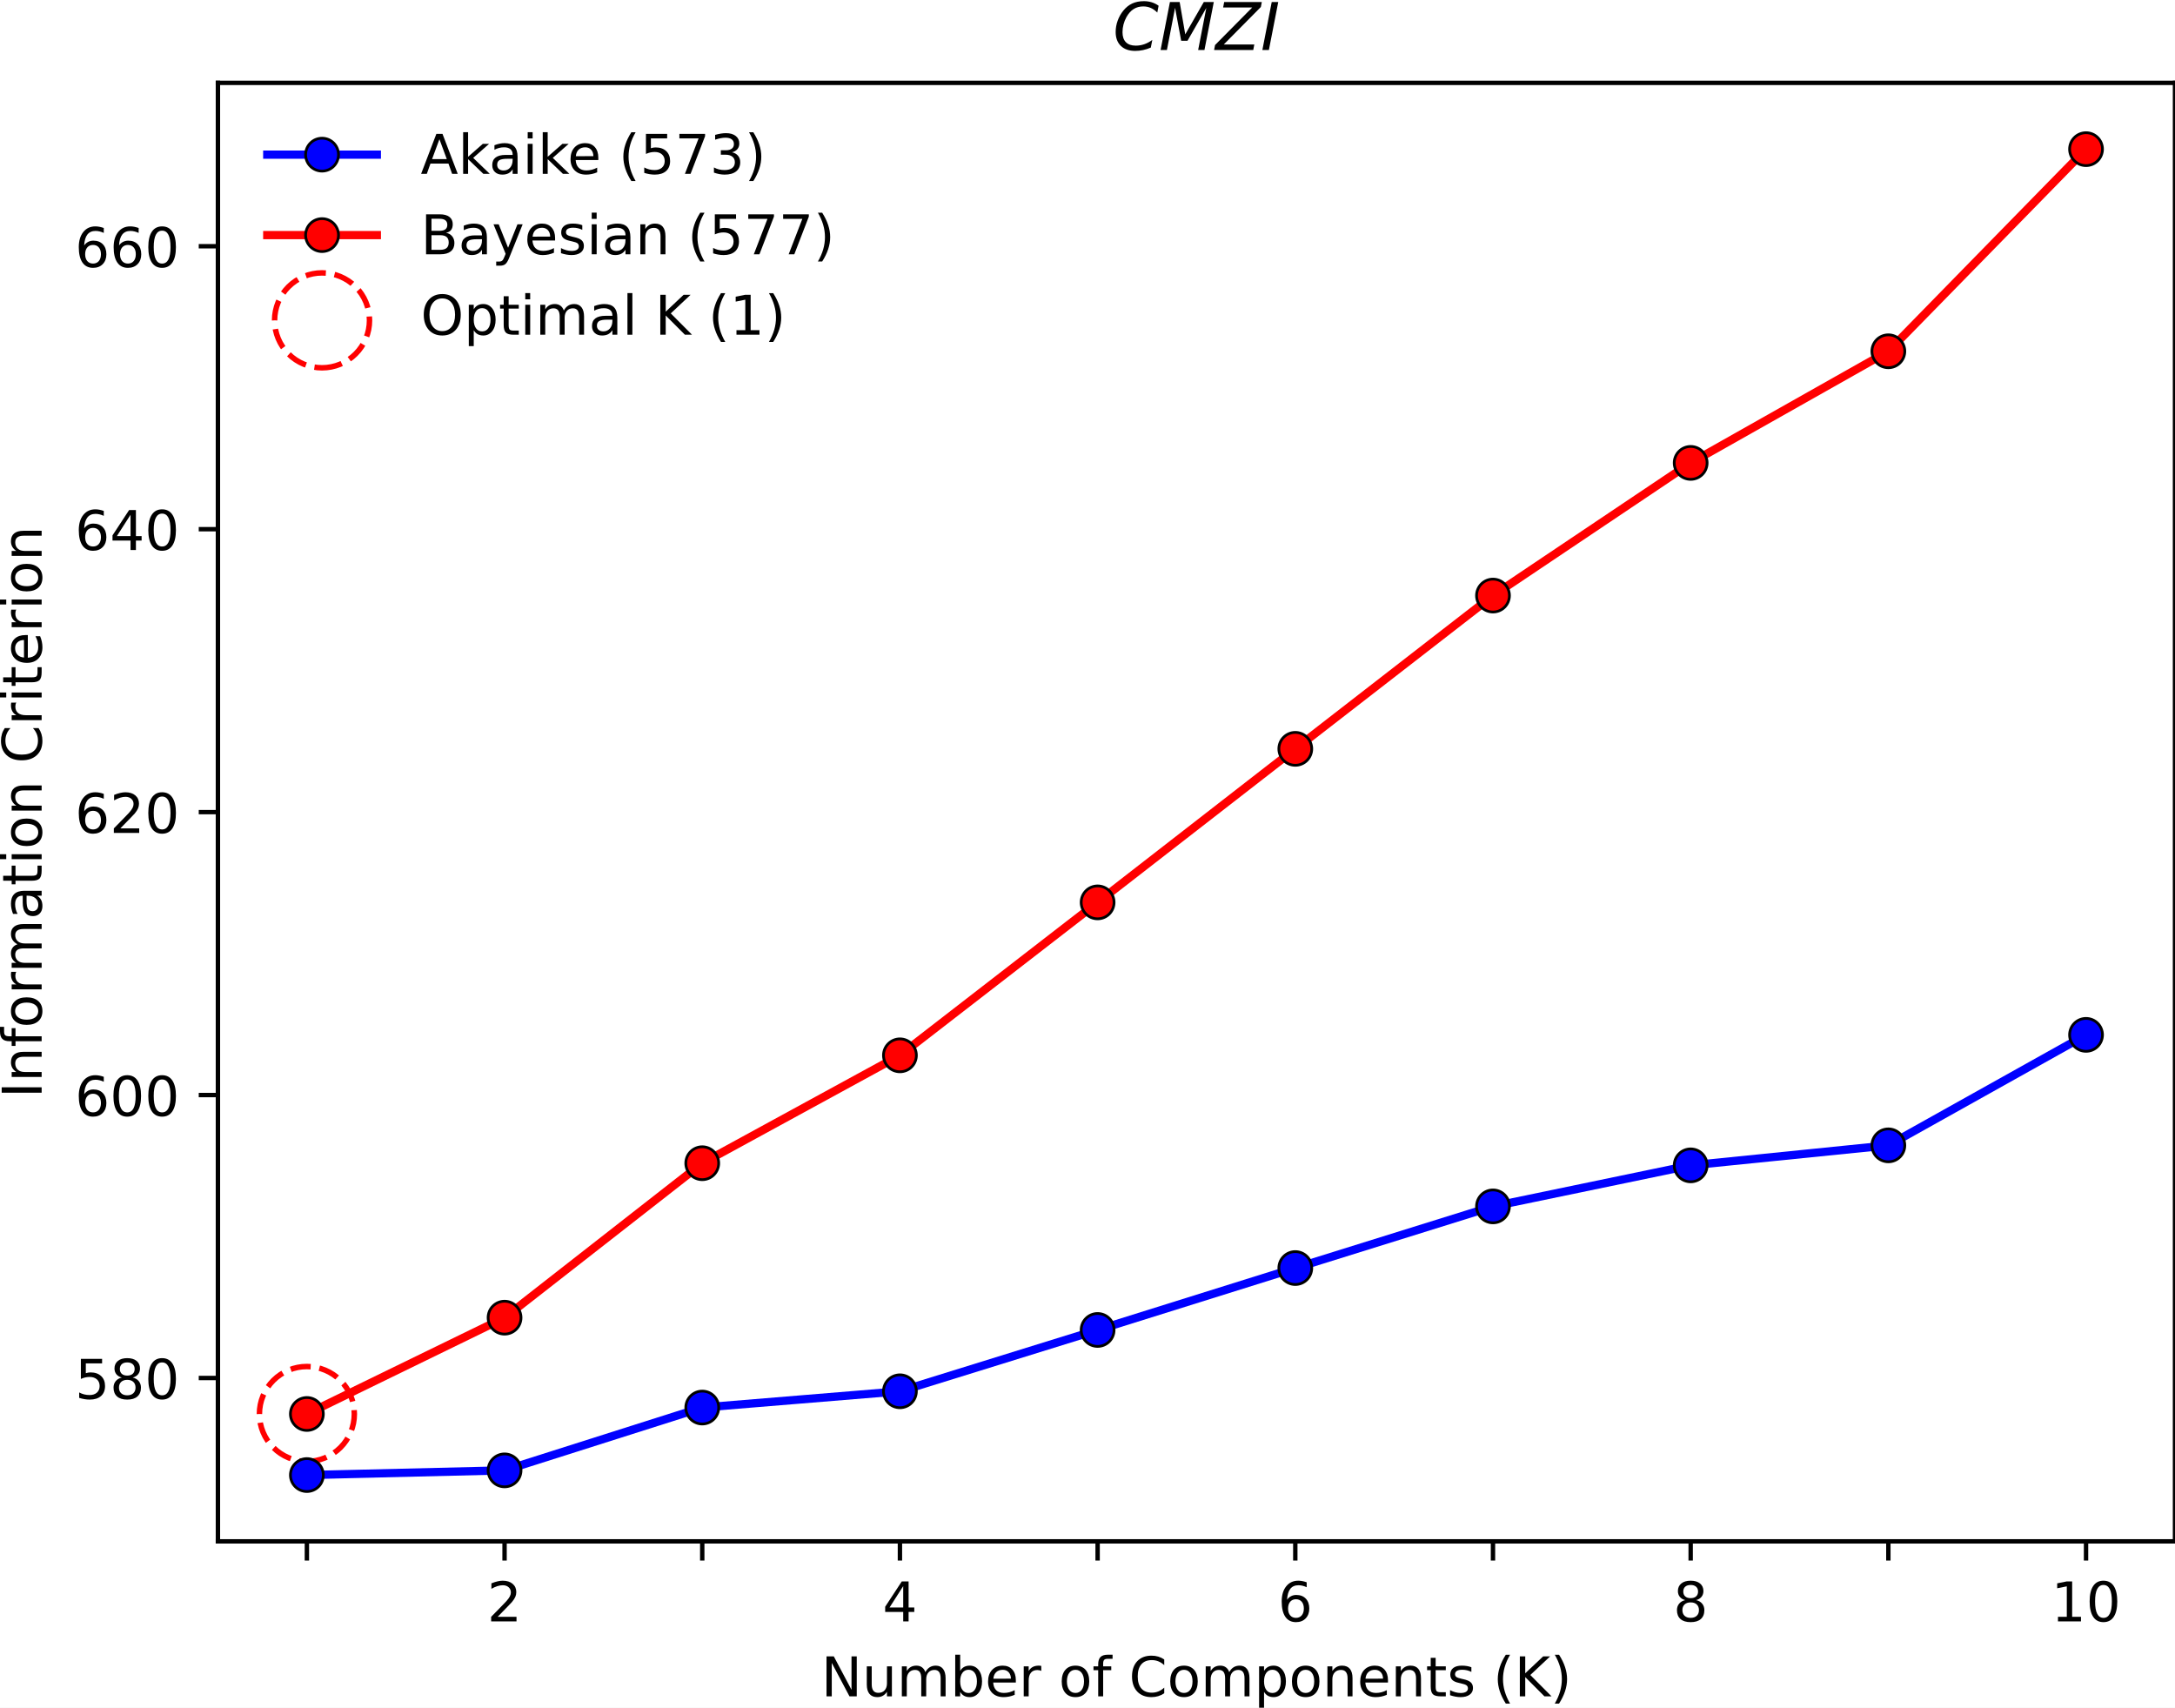
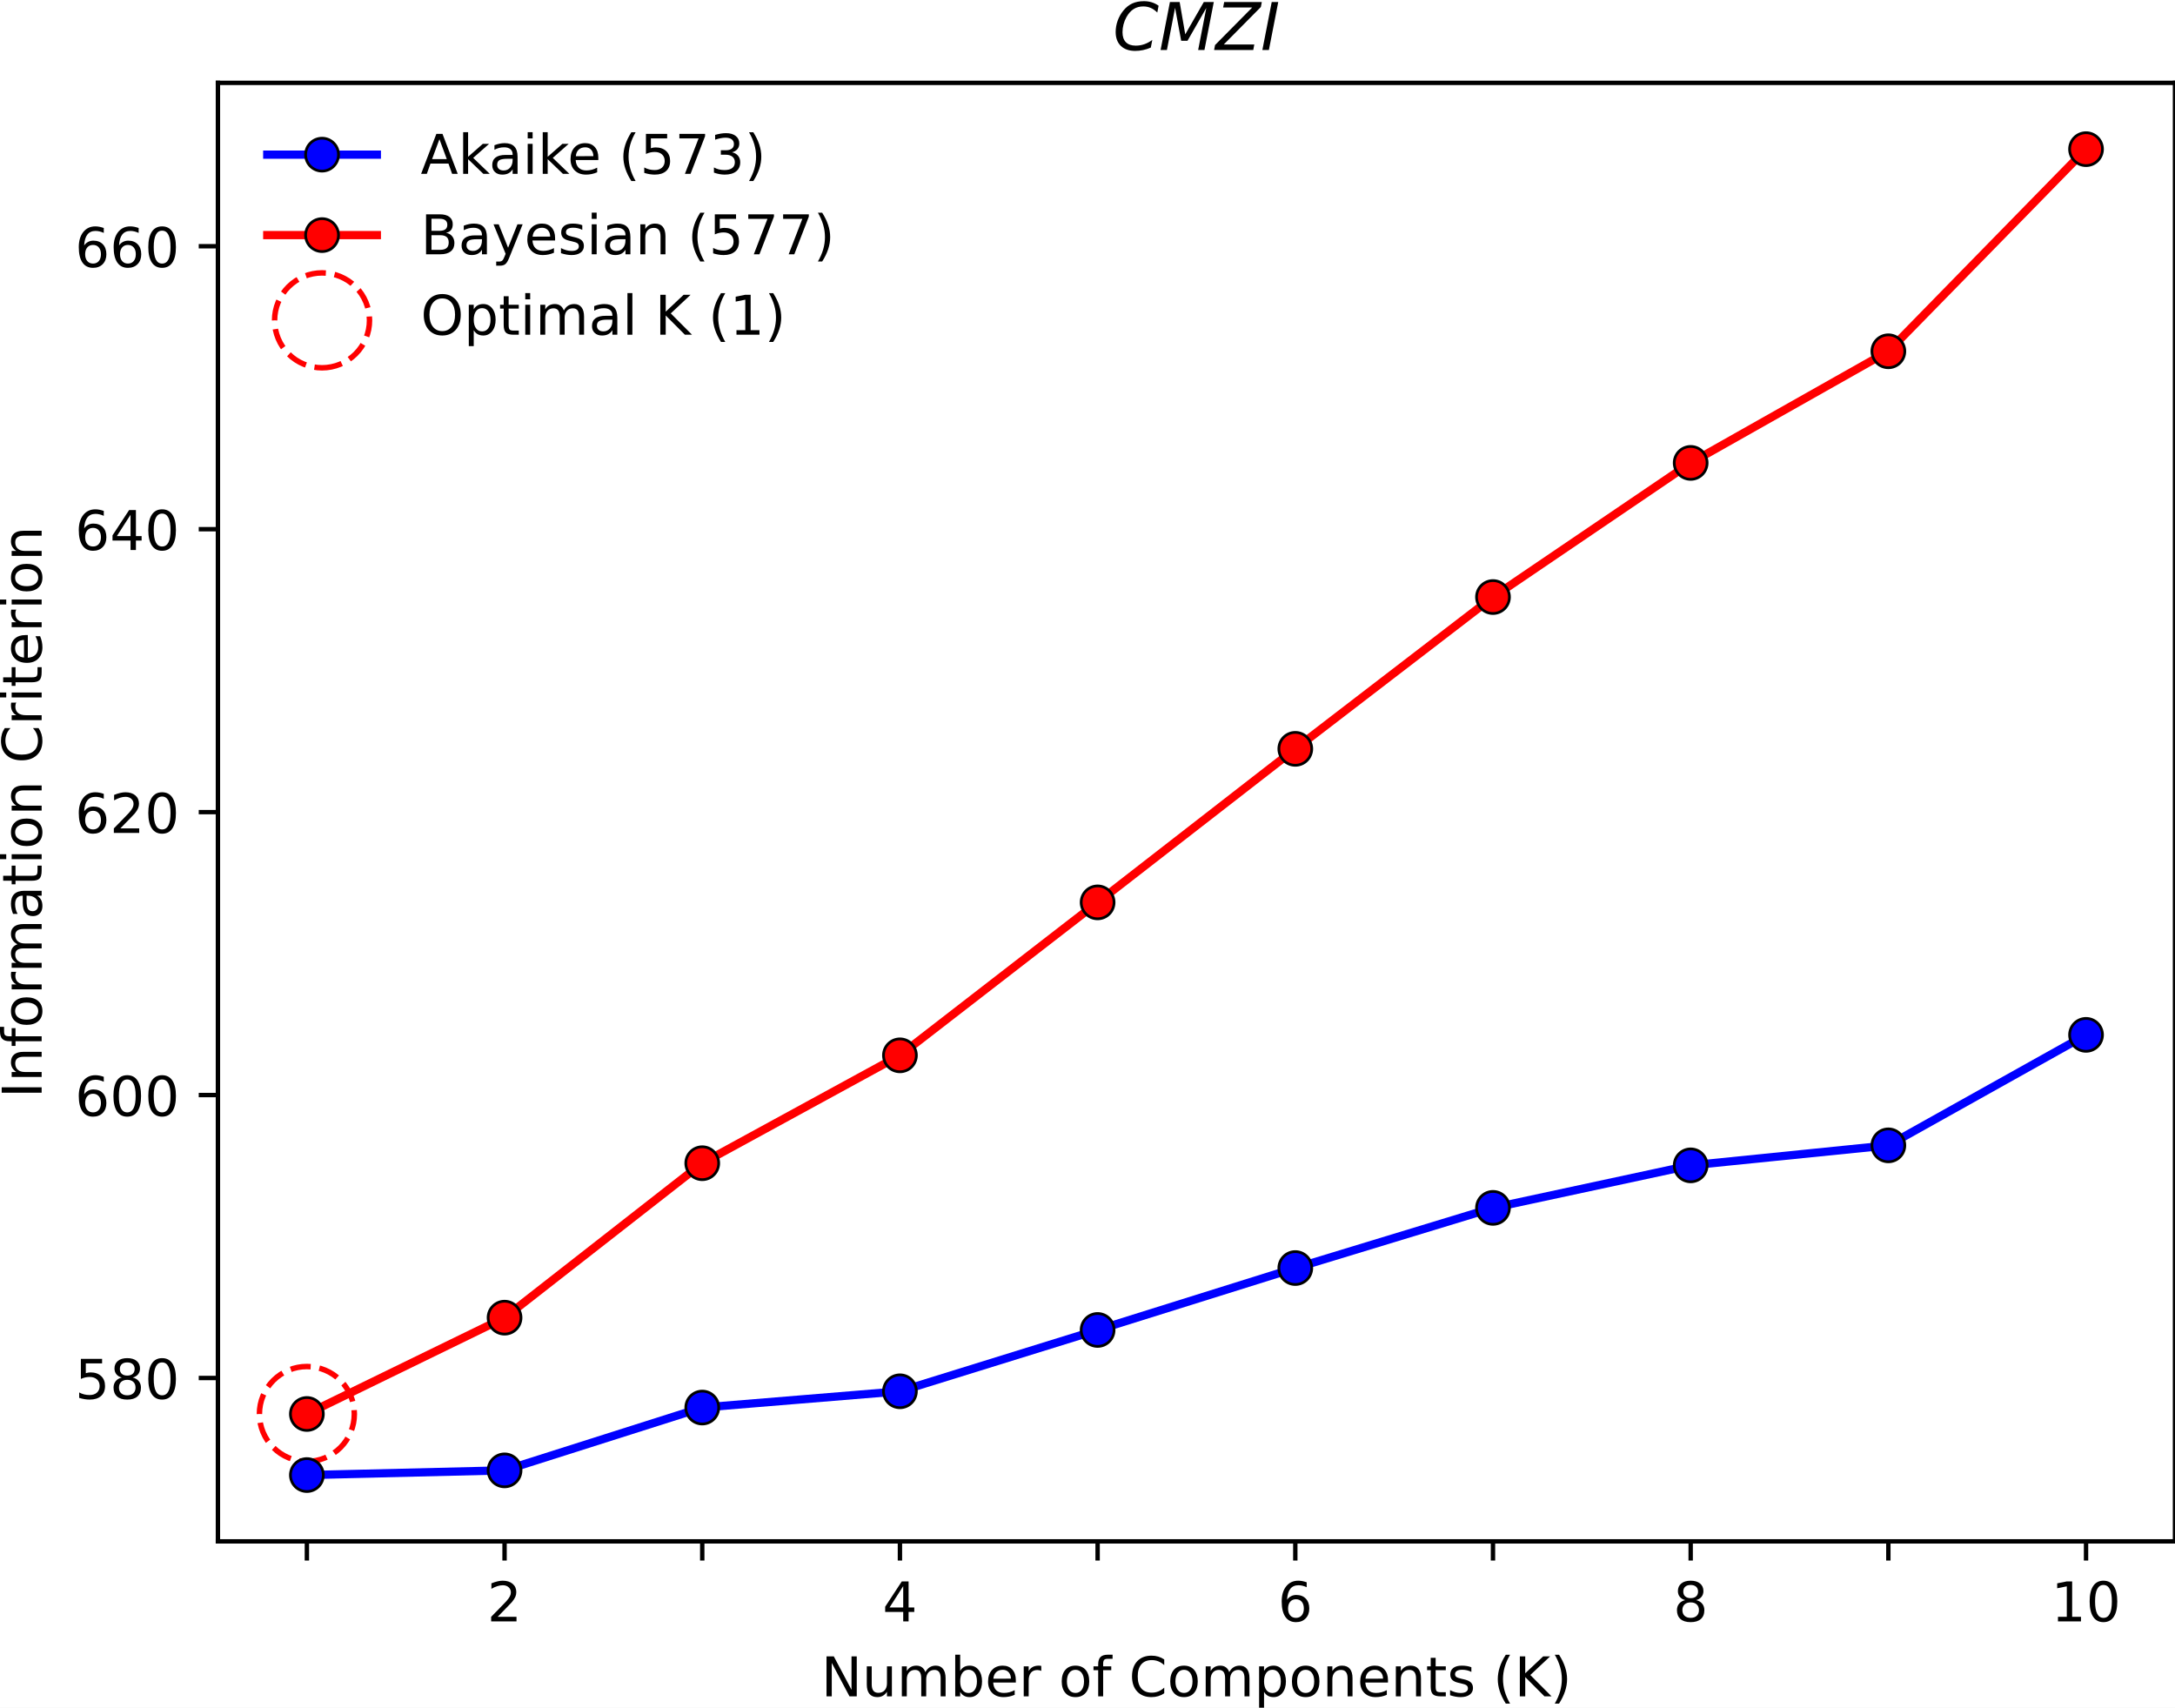
<svg xmlns="http://www.w3.org/2000/svg" xmlns:xlink="http://www.w3.org/1999/xlink" width="396.886pt" height="311.586pt" viewBox="0 0 396.886 311.586" version="1.1">
  <defs>
    <style type="text/css">*{stroke-linejoin: round; stroke-linecap: butt}</style>
  </defs>
  <g id="figure_1">
    <g id="patch_1">
      <path d="M 0 311.586  L 396.886 311.586  L 396.886 0  L 0 0  z " style="fill: #ffffff" />
    </g>
    <g id="axes_1">
      <g id="patch_2">
        <path d="M 39.766 281.23  L 396.886 281.23  L 396.886 15.118  L 39.766 15.118  z " style="fill: #ffffff" />
      </g>
      <g id="PathCollection_1">
-         <path d="M 55.998 266.649  C 58.295 266.649 60.498 265.737 62.122 264.113  C 63.746 262.489 64.659 260.286 64.659 257.989  C 64.659 255.692 63.746 253.49 62.122 251.865  C 60.498 250.241 58.295 249.329 55.998 249.329  C 53.702 249.329 51.499 250.241 49.875 251.865  C 48.251 253.49 47.338 255.692 47.338 257.989  C 47.338 260.286 48.251 262.489 49.875 264.113  C 51.499 265.737 53.702 266.649 55.998 266.649  L 55.998 266.649  z " clip-path="url(#p8e11faa641)" style="fill: none; stroke-dasharray: 3.7,1.6; stroke-dashoffset: 0; stroke: #ff0000" />
+         <path d="M 55.998 266.649  C 58.295 266.649 60.498 265.737 62.122 264.113  C 63.746 262.489 64.659 260.286 64.659 257.989  C 64.659 255.692 63.746 253.49 62.122 251.865  C 60.498 250.241 58.295 249.329 55.998 249.329  C 53.702 249.329 51.499 250.241 49.875 251.865  C 48.251 253.49 47.338 255.692 47.338 257.989  C 47.338 260.286 48.251 262.489 49.875 264.113  C 51.499 265.737 53.702 266.649 55.998 266.649  L 55.998 266.649  z " clip-path="url(#p2e101383c1)" style="fill: none; stroke-dasharray: 3.7,1.6; stroke-dashoffset: 0; stroke: #ff0000" />
      </g>
      <g id="matplotlib.axis_1">
        <g id="xtick_1">
          <g id="line2d_1">
            <defs>
-               <path id="m23e4f32d1d" d="M 0 0  L 0 3.5  " style="stroke: #000000; stroke-width: 0.8" />
-             </defs>
-             <g>
-               <use xlink:href="#m23e4f32d1d" x="55.998" y="281.23" style="stroke: #000000; stroke-width: 0.8" />
+               <path id="m382f37002c" d="M 0 0  L 0 3.5  " style="stroke: #000000; stroke-width: 0.8" />
+             </defs>
+             <g>
+               <use xlink:href="#m382f37002c" x="55.998" y="281.23" style="stroke: #000000; stroke-width: 0.8" />
            </g>
          </g>
        </g>
        <g id="xtick_2">
          <g id="line2d_2">
            <g>
-               <use xlink:href="#m23e4f32d1d" x="92.071" y="281.23" style="stroke: #000000; stroke-width: 0.8" />
+               <use xlink:href="#m382f37002c" x="92.071" y="281.23" style="stroke: #000000; stroke-width: 0.8" />
            </g>
          </g>
          <g id="text_1">
            <g transform="translate(88.88983 295.8286) scale(0.1 -0.1)">
              <defs>
                <path id="DejaVuSans-32" d="M 1228 531  L 3431 531  L 3431 0  L 469 0  L 469 531  Q 828 903 1448 1529  Q 2069 2156 2228 2338  Q 2531 2678 2651 2914  Q 2772 3150 2772 3378  Q 2772 3750 2511 3984  Q 2250 4219 1831 4219  Q 1534 4219 1204 4116  Q 875 4013 500 3803  L 500 4441  Q 881 4594 1212 4672  Q 1544 4750 1819 4750  Q 2544 4750 2975 4387  Q 3406 4025 3406 3419  Q 3406 3131 3298 2873  Q 3191 2616 2906 2266  Q 2828 2175 2409 1742  Q 1991 1309 1228 531  z " transform="scale(0.015625)" />
              </defs>
              <use xlink:href="#DejaVuSans-32" />
            </g>
          </g>
        </g>
        <g id="xtick_3">
          <g id="line2d_3">
            <g>
-               <use xlink:href="#m23e4f32d1d" x="128.144" y="281.23" style="stroke: #000000; stroke-width: 0.8" />
+               <use xlink:href="#m382f37002c" x="128.144" y="281.23" style="stroke: #000000; stroke-width: 0.8" />
            </g>
          </g>
        </g>
        <g id="xtick_4">
          <g id="line2d_4">
            <g>
-               <use xlink:href="#m23e4f32d1d" x="164.217" y="281.23" style="stroke: #000000; stroke-width: 0.8" />
+               <use xlink:href="#m382f37002c" x="164.217" y="281.23" style="stroke: #000000; stroke-width: 0.8" />
            </g>
          </g>
          <g id="text_2">
            <g transform="translate(161.0353 295.8286) scale(0.1 -0.1)">
              <defs>
                <path id="DejaVuSans-34" d="M 2419 4116  L 825 1625  L 2419 1625  L 2419 4116  z M 2253 4666  L 3047 4666  L 3047 1625  L 3713 1625  L 3713 1100  L 3047 1100  L 3047 0  L 2419 0  L 2419 1100  L 313 1100  L 313 1709  L 2253 4666  z " transform="scale(0.015625)" />
              </defs>
              <use xlink:href="#DejaVuSans-34" />
            </g>
          </g>
        </g>
        <g id="xtick_5">
          <g id="line2d_5">
            <g>
-               <use xlink:href="#m23e4f32d1d" x="200.289" y="281.23" style="stroke: #000000; stroke-width: 0.8" />
+               <use xlink:href="#m382f37002c" x="200.289" y="281.23" style="stroke: #000000; stroke-width: 0.8" />
            </g>
          </g>
        </g>
        <g id="xtick_6">
          <g id="line2d_6">
            <g>
-               <use xlink:href="#m23e4f32d1d" x="236.362" y="281.23" style="stroke: #000000; stroke-width: 0.8" />
+               <use xlink:href="#m382f37002c" x="236.362" y="281.23" style="stroke: #000000; stroke-width: 0.8" />
            </g>
          </g>
          <g id="text_3">
            <g transform="translate(233.1807 295.8286) scale(0.1 -0.1)">
              <defs>
                <path id="DejaVuSans-36" d="M 2113 2584  Q 1688 2584 1439 2293  Q 1191 2003 1191 1497  Q 1191 994 1439 701  Q 1688 409 2113 409  Q 2538 409 2786 701  Q 3034 994 3034 1497  Q 3034 2003 2786 2293  Q 2538 2584 2113 2584  z M 3366 4563  L 3366 3988  Q 3128 4100 2886 4159  Q 2644 4219 2406 4219  Q 1781 4219 1451 3797  Q 1122 3375 1075 2522  Q 1259 2794 1537 2939  Q 1816 3084 2150 3084  Q 2853 3084 3261 2657  Q 3669 2231 3669 1497  Q 3669 778 3244 343  Q 2819 -91 2113 -91  Q 1303 -91 875 529  Q 447 1150 447 2328  Q 447 3434 972 4092  Q 1497 4750 2381 4750  Q 2619 4750 2861 4703  Q 3103 4656 3366 4563  z " transform="scale(0.015625)" />
              </defs>
              <use xlink:href="#DejaVuSans-36" />
            </g>
          </g>
        </g>
        <g id="xtick_7">
          <g id="line2d_7">
            <g>
-               <use xlink:href="#m23e4f32d1d" x="272.435" y="281.23" style="stroke: #000000; stroke-width: 0.8" />
+               <use xlink:href="#m382f37002c" x="272.435" y="281.23" style="stroke: #000000; stroke-width: 0.8" />
            </g>
          </g>
        </g>
        <g id="xtick_8">
          <g id="line2d_8">
            <g>
-               <use xlink:href="#m23e4f32d1d" x="308.507" y="281.23" style="stroke: #000000; stroke-width: 0.8" />
+               <use xlink:href="#m382f37002c" x="308.507" y="281.23" style="stroke: #000000; stroke-width: 0.8" />
            </g>
          </g>
          <g id="text_4">
            <g transform="translate(305.3262 295.8286) scale(0.1 -0.1)">
              <defs>
                <path id="DejaVuSans-38" d="M 2034 2216  Q 1584 2216 1326 1975  Q 1069 1734 1069 1313  Q 1069 891 1326 650  Q 1584 409 2034 409  Q 2484 409 2743 651  Q 3003 894 3003 1313  Q 3003 1734 2745 1975  Q 2488 2216 2034 2216  z M 1403 2484  Q 997 2584 770 2862  Q 544 3141 544 3541  Q 544 4100 942 4425  Q 1341 4750 2034 4750  Q 2731 4750 3128 4425  Q 3525 4100 3525 3541  Q 3525 3141 3298 2862  Q 3072 2584 2669 2484  Q 3125 2378 3379 2068  Q 3634 1759 3634 1313  Q 3634 634 3220 271  Q 2806 -91 2034 -91  Q 1263 -91 848 271  Q 434 634 434 1313  Q 434 1759 690 2068  Q 947 2378 1403 2484  z M 1172 3481  Q 1172 3119 1398 2916  Q 1625 2713 2034 2713  Q 2441 2713 2670 2916  Q 2900 3119 2900 3481  Q 2900 3844 2670 4047  Q 2441 4250 2034 4250  Q 1625 4250 1398 4047  Q 1172 3844 1172 3481  z " transform="scale(0.015625)" />
              </defs>
              <use xlink:href="#DejaVuSans-38" />
            </g>
          </g>
        </g>
        <g id="xtick_9">
          <g id="line2d_9">
            <g>
-               <use xlink:href="#m23e4f32d1d" x="344.58" y="281.23" style="stroke: #000000; stroke-width: 0.8" />
+               <use xlink:href="#m382f37002c" x="344.58" y="281.23" style="stroke: #000000; stroke-width: 0.8" />
            </g>
          </g>
        </g>
        <g id="xtick_10">
          <g id="line2d_10">
            <g>
-               <use xlink:href="#m23e4f32d1d" x="380.653" y="281.23" style="stroke: #000000; stroke-width: 0.8" />
+               <use xlink:href="#m382f37002c" x="380.653" y="281.23" style="stroke: #000000; stroke-width: 0.8" />
            </g>
          </g>
          <g id="text_5">
            <g transform="translate(374.2904 295.8286) scale(0.1 -0.1)">
              <defs>
                <path id="DejaVuSans-31" d="M 794 531  L 1825 531  L 1825 4091  L 703 3866  L 703 4441  L 1819 4666  L 2450 4666  L 2450 531  L 3481 531  L 3481 0  L 794 0  L 794 531  z " transform="scale(0.015625)" />
                <path id="DejaVuSans-30" d="M 2034 4250  Q 1547 4250 1301 3770  Q 1056 3291 1056 2328  Q 1056 1369 1301 889  Q 1547 409 2034 409  Q 2525 409 2770 889  Q 3016 1369 3016 2328  Q 3016 3291 2770 3770  Q 2525 4250 2034 4250  z M 2034 4750  Q 2819 4750 3233 4129  Q 3647 3509 3647 2328  Q 3647 1150 3233 529  Q 2819 -91 2034 -91  Q 1250 -91 836 529  Q 422 1150 422 2328  Q 422 3509 836 4129  Q 1250 4750 2034 4750  z " transform="scale(0.015625)" />
              </defs>
              <use xlink:href="#DejaVuSans-31" />
              <use xlink:href="#DejaVuSans-30" transform="translate(63.62305 0)" />
            </g>
          </g>
        </g>
        <g id="text_6">
          <g transform="translate(149.8389 309.5067) scale(0.1 -0.1)">
            <defs>
              <path id="DejaVuSans-4e" d="M 628 4666  L 1478 4666  L 3547 763  L 3547 4666  L 4159 4666  L 4159 0  L 3309 0  L 1241 3903  L 1241 0  L 628 0  L 628 4666  z " transform="scale(0.015625)" />
              <path id="DejaVuSans-75" d="M 544 1381  L 544 3500  L 1119 3500  L 1119 1403  Q 1119 906 1312 657  Q 1506 409 1894 409  Q 2359 409 2629 706  Q 2900 1003 2900 1516  L 2900 3500  L 3475 3500  L 3475 0  L 2900 0  L 2900 538  Q 2691 219 2414 64  Q 2138 -91 1772 -91  Q 1169 -91 856 284  Q 544 659 544 1381  z M 1991 3584  L 1991 3584  z " transform="scale(0.015625)" />
              <path id="DejaVuSans-6d" d="M 3328 2828  Q 3544 3216 3844 3400  Q 4144 3584 4550 3584  Q 5097 3584 5394 3201  Q 5691 2819 5691 2113  L 5691 0  L 5113 0  L 5113 2094  Q 5113 2597 4934 2840  Q 4756 3084 4391 3084  Q 3944 3084 3684 2787  Q 3425 2491 3425 1978  L 3425 0  L 2847 0  L 2847 2094  Q 2847 2600 2669 2842  Q 2491 3084 2119 3084  Q 1678 3084 1418 2786  Q 1159 2488 1159 1978  L 1159 0  L 581 0  L 581 3500  L 1159 3500  L 1159 2956  Q 1356 3278 1631 3431  Q 1906 3584 2284 3584  Q 2666 3584 2933 3390  Q 3200 3197 3328 2828  z " transform="scale(0.015625)" />
              <path id="DejaVuSans-62" d="M 3116 1747  Q 3116 2381 2855 2742  Q 2594 3103 2138 3103  Q 1681 3103 1420 2742  Q 1159 2381 1159 1747  Q 1159 1113 1420 752  Q 1681 391 2138 391  Q 2594 391 2855 752  Q 3116 1113 3116 1747  z M 1159 2969  Q 1341 3281 1617 3432  Q 1894 3584 2278 3584  Q 2916 3584 3314 3078  Q 3713 2572 3713 1747  Q 3713 922 3314 415  Q 2916 -91 2278 -91  Q 1894 -91 1617 61  Q 1341 213 1159 525  L 1159 0  L 581 0  L 581 4863  L 1159 4863  L 1159 2969  z " transform="scale(0.015625)" />
              <path id="DejaVuSans-65" d="M 3597 1894  L 3597 1613  L 953 1613  Q 991 1019 1311 708  Q 1631 397 2203 397  Q 2534 397 2845 478  Q 3156 559 3463 722  L 3463 178  Q 3153 47 2828 -22  Q 2503 -91 2169 -91  Q 1331 -91 842 396  Q 353 884 353 1716  Q 353 2575 817 3079  Q 1281 3584 2069 3584  Q 2775 3584 3186 3129  Q 3597 2675 3597 1894  z M 3022 2063  Q 3016 2534 2758 2815  Q 2500 3097 2075 3097  Q 1594 3097 1305 2825  Q 1016 2553 972 2059  L 3022 2063  z " transform="scale(0.015625)" />
              <path id="DejaVuSans-72" d="M 2631 2963  Q 2534 3019 2420 3045  Q 2306 3072 2169 3072  Q 1681 3072 1420 2755  Q 1159 2438 1159 1844  L 1159 0  L 581 0  L 581 3500  L 1159 3500  L 1159 2956  Q 1341 3275 1631 3429  Q 1922 3584 2338 3584  Q 2397 3584 2469 3576  Q 2541 3569 2628 3553  L 2631 2963  z " transform="scale(0.015625)" />
              <path id="DejaVuSans-20" transform="scale(0.015625)" />
              <path id="DejaVuSans-6f" d="M 1959 3097  Q 1497 3097 1228 2736  Q 959 2375 959 1747  Q 959 1119 1226 758  Q 1494 397 1959 397  Q 2419 397 2687 759  Q 2956 1122 2956 1747  Q 2956 2369 2687 2733  Q 2419 3097 1959 3097  z M 1959 3584  Q 2709 3584 3137 3096  Q 3566 2609 3566 1747  Q 3566 888 3137 398  Q 2709 -91 1959 -91  Q 1206 -91 779 398  Q 353 888 353 1747  Q 353 2609 779 3096  Q 1206 3584 1959 3584  z " transform="scale(0.015625)" />
              <path id="DejaVuSans-66" d="M 2375 4863  L 2375 4384  L 1825 4384  Q 1516 4384 1395 4259  Q 1275 4134 1275 3809  L 1275 3500  L 2222 3500  L 2222 3053  L 1275 3053  L 1275 0  L 697 0  L 697 3053  L 147 3053  L 147 3500  L 697 3500  L 697 3744  Q 697 4328 969 4595  Q 1241 4863 1831 4863  L 2375 4863  z " transform="scale(0.015625)" />
              <path id="DejaVuSans-43" d="M 4122 4306  L 4122 3641  Q 3803 3938 3442 4084  Q 3081 4231 2675 4231  Q 1875 4231 1450 3742  Q 1025 3253 1025 2328  Q 1025 1406 1450 917  Q 1875 428 2675 428  Q 3081 428 3442 575  Q 3803 722 4122 1019  L 4122 359  Q 3791 134 3420 21  Q 3050 -91 2638 -91  Q 1578 -91 968 557  Q 359 1206 359 2328  Q 359 3453 968 4101  Q 1578 4750 2638 4750  Q 3056 4750 3426 4639  Q 3797 4528 4122 4306  z " transform="scale(0.015625)" />
              <path id="DejaVuSans-70" d="M 1159 525  L 1159 -1331  L 581 -1331  L 581 3500  L 1159 3500  L 1159 2969  Q 1341 3281 1617 3432  Q 1894 3584 2278 3584  Q 2916 3584 3314 3078  Q 3713 2572 3713 1747  Q 3713 922 3314 415  Q 2916 -91 2278 -91  Q 1894 -91 1617 61  Q 1341 213 1159 525  z M 3116 1747  Q 3116 2381 2855 2742  Q 2594 3103 2138 3103  Q 1681 3103 1420 2742  Q 1159 2381 1159 1747  Q 1159 1113 1420 752  Q 1681 391 2138 391  Q 2594 391 2855 752  Q 3116 1113 3116 1747  z " transform="scale(0.015625)" />
              <path id="DejaVuSans-6e" d="M 3513 2113  L 3513 0  L 2938 0  L 2938 2094  Q 2938 2591 2744 2837  Q 2550 3084 2163 3084  Q 1697 3084 1428 2787  Q 1159 2491 1159 1978  L 1159 0  L 581 0  L 581 3500  L 1159 3500  L 1159 2956  Q 1366 3272 1645 3428  Q 1925 3584 2291 3584  Q 2894 3584 3203 3211  Q 3513 2838 3513 2113  z " transform="scale(0.015625)" />
              <path id="DejaVuSans-74" d="M 1172 4494  L 1172 3500  L 2356 3500  L 2356 3053  L 1172 3053  L 1172 1153  Q 1172 725 1289 603  Q 1406 481 1766 481  L 2356 481  L 2356 0  L 1766 0  Q 1100 0 847 248  Q 594 497 594 1153  L 594 3053  L 172 3053  L 172 3500  L 594 3500  L 594 4494  L 1172 4494  z " transform="scale(0.015625)" />
              <path id="DejaVuSans-73" d="M 2834 3397  L 2834 2853  Q 2591 2978 2328 3040  Q 2066 3103 1784 3103  Q 1356 3103 1142 2972  Q 928 2841 928 2578  Q 928 2378 1081 2264  Q 1234 2150 1697 2047  L 1894 2003  Q 2506 1872 2764 1633  Q 3022 1394 3022 966  Q 3022 478 2636 193  Q 2250 -91 1575 -91  Q 1294 -91 989 -36  Q 684 19 347 128  L 347 722  Q 666 556 975 473  Q 1284 391 1588 391  Q 1994 391 2212 530  Q 2431 669 2431 922  Q 2431 1156 2273 1281  Q 2116 1406 1581 1522  L 1381 1569  Q 847 1681 609 1914  Q 372 2147 372 2553  Q 372 3047 722 3315  Q 1072 3584 1716 3584  Q 2034 3584 2315 3537  Q 2597 3491 2834 3397  z " transform="scale(0.015625)" />
              <path id="DejaVuSans-28" d="M 1984 4856  Q 1566 4138 1362 3434  Q 1159 2731 1159 2009  Q 1159 1288 1364 580  Q 1569 -128 1984 -844  L 1484 -844  Q 1016 -109 783 600  Q 550 1309 550 2009  Q 550 2706 781 3412  Q 1013 4119 1484 4856  L 1984 4856  z " transform="scale(0.015625)" />
              <path id="DejaVuSans-4b" d="M 628 4666  L 1259 4666  L 1259 2694  L 3353 4666  L 4166 4666  L 1850 2491  L 4331 0  L 3500 0  L 1259 2247  L 1259 0  L 628 0  L 628 4666  z " transform="scale(0.015625)" />
              <path id="DejaVuSans-29" d="M 513 4856  L 1013 4856  Q 1481 4119 1714 3412  Q 1947 2706 1947 2009  Q 1947 1309 1714 600  Q 1481 -109 1013 -844  L 513 -844  Q 928 -128 1133 580  Q 1338 1288 1338 2009  Q 1338 2731 1133 3434  Q 928 4138 513 4856  z " transform="scale(0.015625)" />
            </defs>
            <use xlink:href="#DejaVuSans-4e" />
            <use xlink:href="#DejaVuSans-75" transform="translate(74.80469 0)" />
            <use xlink:href="#DejaVuSans-6d" transform="translate(138.1836 0)" />
            <use xlink:href="#DejaVuSans-62" transform="translate(235.5957 0)" />
            <use xlink:href="#DejaVuSans-65" transform="translate(299.0723 0)" />
            <use xlink:href="#DejaVuSans-72" transform="translate(360.5957 0)" />
            <use xlink:href="#DejaVuSans-20" transform="translate(401.709 0)" />
            <use xlink:href="#DejaVuSans-6f" transform="translate(433.4961 0)" />
            <use xlink:href="#DejaVuSans-66" transform="translate(494.6777 0)" />
            <use xlink:href="#DejaVuSans-20" transform="translate(529.8828 0)" />
            <use xlink:href="#DejaVuSans-43" transform="translate(561.6699 0)" />
            <use xlink:href="#DejaVuSans-6f" transform="translate(631.4941 0)" />
            <use xlink:href="#DejaVuSans-6d" transform="translate(692.6758 0)" />
            <use xlink:href="#DejaVuSans-70" transform="translate(790.0879 0)" />
            <use xlink:href="#DejaVuSans-6f" transform="translate(853.5645 0)" />
            <use xlink:href="#DejaVuSans-6e" transform="translate(914.7461 0)" />
            <use xlink:href="#DejaVuSans-65" transform="translate(978.125 0)" />
            <use xlink:href="#DejaVuSans-6e" transform="translate(1039.648 0)" />
            <use xlink:href="#DejaVuSans-74" transform="translate(1103.027 0)" />
            <use xlink:href="#DejaVuSans-73" transform="translate(1142.236 0)" />
            <use xlink:href="#DejaVuSans-20" transform="translate(1194.336 0)" />
            <use xlink:href="#DejaVuSans-28" transform="translate(1226.123 0)" />
            <use xlink:href="#DejaVuSans-4b" transform="translate(1265.137 0)" />
            <use xlink:href="#DejaVuSans-29" transform="translate(1330.713 0)" />
          </g>
        </g>
      </g>
      <g id="matplotlib.axis_2">
        <g id="ytick_1">
          <g id="line2d_11">
            <defs>
-               <path id="m1c0d4ba5c0" d="M 0 0  L -3.5 0  " style="stroke: #000000; stroke-width: 0.8" />
-             </defs>
-             <g>
-               <use xlink:href="#m1c0d4ba5c0" x="39.766" y="251.423" style="stroke: #000000; stroke-width: 0.8" />
+               <path id="m3329f2f244" d="M 0 0  L -3.5 0  " style="stroke: #000000; stroke-width: 0.8" />
+             </defs>
+             <g>
+               <use xlink:href="#m3329f2f244" x="39.766" y="251.423" style="stroke: #000000; stroke-width: 0.8" />
            </g>
          </g>
          <g id="text_7">
            <g transform="translate(13.67812 255.2222) scale(0.1 -0.1)">
              <defs>
                <path id="DejaVuSans-35" d="M 691 4666  L 3169 4666  L 3169 4134  L 1269 4134  L 1269 2991  Q 1406 3038 1543 3061  Q 1681 3084 1819 3084  Q 2600 3084 3056 2656  Q 3513 2228 3513 1497  Q 3513 744 3044 326  Q 2575 -91 1722 -91  Q 1428 -91 1123 -41  Q 819 9 494 109  L 494 744  Q 775 591 1075 516  Q 1375 441 1709 441  Q 2250 441 2565 725  Q 2881 1009 2881 1497  Q 2881 1984 2565 2268  Q 2250 2553 1709 2553  Q 1456 2553 1204 2497  Q 953 2441 691 2322  L 691 4666  z " transform="scale(0.015625)" />
              </defs>
              <use xlink:href="#DejaVuSans-35" />
              <use xlink:href="#DejaVuSans-38" transform="translate(63.62305 0)" />
              <use xlink:href="#DejaVuSans-30" transform="translate(127.2461 0)" />
            </g>
          </g>
        </g>
        <g id="ytick_2">
          <g id="line2d_12">
            <g>
-               <use xlink:href="#m1c0d4ba5c0" x="39.766" y="199.799" style="stroke: #000000; stroke-width: 0.8" />
+               <use xlink:href="#m3329f2f244" x="39.766" y="199.799" style="stroke: #000000; stroke-width: 0.8" />
            </g>
          </g>
          <g id="text_8">
            <g transform="translate(13.67812 203.5986) scale(0.1 -0.1)">
              <use xlink:href="#DejaVuSans-36" />
              <use xlink:href="#DejaVuSans-30" transform="translate(63.62305 0)" />
              <use xlink:href="#DejaVuSans-30" transform="translate(127.2461 0)" />
            </g>
          </g>
        </g>
        <g id="ytick_3">
          <g id="line2d_13">
            <g>
-               <use xlink:href="#m1c0d4ba5c0" x="39.766" y="148.176" style="stroke: #000000; stroke-width: 0.8" />
+               <use xlink:href="#m3329f2f244" x="39.766" y="148.176" style="stroke: #000000; stroke-width: 0.8" />
            </g>
          </g>
          <g id="text_9">
            <g transform="translate(13.67812 151.9751) scale(0.1 -0.1)">
              <use xlink:href="#DejaVuSans-36" />
              <use xlink:href="#DejaVuSans-32" transform="translate(63.62305 0)" />
              <use xlink:href="#DejaVuSans-30" transform="translate(127.2461 0)" />
            </g>
          </g>
        </g>
        <g id="ytick_4">
          <g id="line2d_14">
            <g>
-               <use xlink:href="#m1c0d4ba5c0" x="39.766" y="96.552" style="stroke: #000000; stroke-width: 0.8" />
+               <use xlink:href="#m3329f2f244" x="39.766" y="96.552" style="stroke: #000000; stroke-width: 0.8" />
            </g>
          </g>
          <g id="text_10">
            <g transform="translate(13.67812 100.3515) scale(0.1 -0.1)">
              <use xlink:href="#DejaVuSans-36" />
              <use xlink:href="#DejaVuSans-34" transform="translate(63.62305 0)" />
              <use xlink:href="#DejaVuSans-30" transform="translate(127.2461 0)" />
            </g>
          </g>
        </g>
        <g id="ytick_5">
          <g id="line2d_15">
            <g>
-               <use xlink:href="#m1c0d4ba5c0" x="39.766" y="44.929" style="stroke: #000000; stroke-width: 0.8" />
+               <use xlink:href="#m3329f2f244" x="39.766" y="44.929" style="stroke: #000000; stroke-width: 0.8" />
            </g>
          </g>
          <g id="text_11">
            <g transform="translate(13.67812 48.72792) scale(0.1 -0.1)">
              <use xlink:href="#DejaVuSans-36" />
              <use xlink:href="#DejaVuSans-36" transform="translate(63.62305 0)" />
              <use xlink:href="#DejaVuSans-30" transform="translate(127.2461 0)" />
            </g>
          </g>
        </g>
        <g id="text_12">
          <g transform="translate(7.598438 200.3515) rotate(-90) scale(0.1 -0.1)">
            <defs>
              <path id="DejaVuSans-49" d="M 628 4666  L 1259 4666  L 1259 0  L 628 0  L 628 4666  z " transform="scale(0.015625)" />
              <path id="DejaVuSans-61" d="M 2194 1759  Q 1497 1759 1228 1600  Q 959 1441 959 1056  Q 959 750 1161 570  Q 1363 391 1709 391  Q 2188 391 2477 730  Q 2766 1069 2766 1631  L 2766 1759  L 2194 1759  z M 3341 1997  L 3341 0  L 2766 0  L 2766 531  Q 2569 213 2275 61  Q 1981 -91 1556 -91  Q 1019 -91 701 211  Q 384 513 384 1019  Q 384 1609 779 1909  Q 1175 2209 1959 2209  L 2766 2209  L 2766 2266  Q 2766 2663 2505 2880  Q 2244 3097 1772 3097  Q 1472 3097 1187 3025  Q 903 2953 641 2809  L 641 3341  Q 956 3463 1253 3523  Q 1550 3584 1831 3584  Q 2591 3584 2966 3190  Q 3341 2797 3341 1997  z " transform="scale(0.015625)" />
              <path id="DejaVuSans-69" d="M 603 3500  L 1178 3500  L 1178 0  L 603 0  L 603 3500  z M 603 4863  L 1178 4863  L 1178 4134  L 603 4134  L 603 4863  z " transform="scale(0.015625)" />
            </defs>
            <use xlink:href="#DejaVuSans-49" />
            <use xlink:href="#DejaVuSans-6e" transform="translate(29.49219 0)" />
            <use xlink:href="#DejaVuSans-66" transform="translate(92.87109 0)" />
            <use xlink:href="#DejaVuSans-6f" transform="translate(128.0762 0)" />
            <use xlink:href="#DejaVuSans-72" transform="translate(189.2578 0)" />
            <use xlink:href="#DejaVuSans-6d" transform="translate(228.6211 0)" />
            <use xlink:href="#DejaVuSans-61" transform="translate(326.0332 0)" />
            <use xlink:href="#DejaVuSans-74" transform="translate(387.3125 0)" />
            <use xlink:href="#DejaVuSans-69" transform="translate(426.5215 0)" />
            <use xlink:href="#DejaVuSans-6f" transform="translate(454.3047 0)" />
            <use xlink:href="#DejaVuSans-6e" transform="translate(515.4863 0)" />
            <use xlink:href="#DejaVuSans-20" transform="translate(578.8652 0)" />
            <use xlink:href="#DejaVuSans-43" transform="translate(610.6523 0)" />
            <use xlink:href="#DejaVuSans-72" transform="translate(680.4766 0)" />
            <use xlink:href="#DejaVuSans-69" transform="translate(721.5898 0)" />
            <use xlink:href="#DejaVuSans-74" transform="translate(749.373 0)" />
            <use xlink:href="#DejaVuSans-65" transform="translate(788.582 0)" />
            <use xlink:href="#DejaVuSans-72" transform="translate(850.1055 0)" />
            <use xlink:href="#DejaVuSans-69" transform="translate(891.2188 0)" />
            <use xlink:href="#DejaVuSans-6f" transform="translate(919.002 0)" />
            <use xlink:href="#DejaVuSans-6e" transform="translate(980.1836 0)" />
          </g>
        </g>
      </g>
      <g id="line2d_16">
-         <path d="M 55.998 269.134  L 92.071 268.278  L 128.144 256.816  L 164.217 253.848  L 200.289 242.658  L 236.362 231.363  L 272.435 220.113  L 308.507 212.626  L 344.58 208.976  L 380.653 188.816  " clip-path="url(#p8e11faa641)" style="fill: none; stroke: #0000ff; stroke-width: 1.5; stroke-linecap: square" />
+         <path d="M 55.998 269.134  L 92.071 268.278  L 128.144 256.816  L 164.217 253.848  L 200.289 242.658  L 236.362 231.363  L 272.435 220.384  L 308.507 212.626  L 344.58 208.976  L 380.653 188.816  " clip-path="url(#p2e101383c1)" style="fill: none; stroke: #0000ff; stroke-width: 1.5; stroke-linecap: square" />
        <defs>
-           <path id="mf624d3b0f4" d="M 0 3  C 0.796 3 1.559 2.684 2.121 2.121  C 2.684 1.559 3 0.796 3 0  C 3 -0.796 2.684 -1.559 2.121 -2.121  C 1.559 -2.684 0.796 -3 0 -3  C -0.796 -3 -1.559 -2.684 -2.121 -2.121  C -2.684 -1.559 -3 -0.796 -3 0  C -3 0.796 -2.684 1.559 -2.121 2.121  C -1.559 2.684 -0.796 3 0 3  z " style="stroke: #000000; stroke-width: 0.5" />
+           <path id="m962c08d658" d="M 0 3  C 0.796 3 1.559 2.684 2.121 2.121  C 2.684 1.559 3 0.796 3 0  C 3 -0.796 2.684 -1.559 2.121 -2.121  C 1.559 -2.684 0.796 -3 0 -3  C -0.796 -3 -1.559 -2.684 -2.121 -2.121  C -2.684 -1.559 -3 -0.796 -3 0  C -3 0.796 -2.684 1.559 -2.121 2.121  C -1.559 2.684 -0.796 3 0 3  z " style="stroke: #000000; stroke-width: 0.5" />
        </defs>
-         <g clip-path="url(#p8e11faa641)">
-           <use xlink:href="#mf624d3b0f4" x="55.998" y="269.134" style="fill: #0000ff; stroke: #000000; stroke-width: 0.5" />
-           <use xlink:href="#mf624d3b0f4" x="92.071" y="268.278" style="fill: #0000ff; stroke: #000000; stroke-width: 0.5" />
-           <use xlink:href="#mf624d3b0f4" x="128.144" y="256.816" style="fill: #0000ff; stroke: #000000; stroke-width: 0.5" />
-           <use xlink:href="#mf624d3b0f4" x="164.217" y="253.848" style="fill: #0000ff; stroke: #000000; stroke-width: 0.5" />
-           <use xlink:href="#mf624d3b0f4" x="200.289" y="242.658" style="fill: #0000ff; stroke: #000000; stroke-width: 0.5" />
-           <use xlink:href="#mf624d3b0f4" x="236.362" y="231.363" style="fill: #0000ff; stroke: #000000; stroke-width: 0.5" />
-           <use xlink:href="#mf624d3b0f4" x="272.435" y="220.113" style="fill: #0000ff; stroke: #000000; stroke-width: 0.5" />
-           <use xlink:href="#mf624d3b0f4" x="308.507" y="212.626" style="fill: #0000ff; stroke: #000000; stroke-width: 0.5" />
-           <use xlink:href="#mf624d3b0f4" x="344.58" y="208.976" style="fill: #0000ff; stroke: #000000; stroke-width: 0.5" />
-           <use xlink:href="#mf624d3b0f4" x="380.653" y="188.816" style="fill: #0000ff; stroke: #000000; stroke-width: 0.5" />
+         <g clip-path="url(#p2e101383c1)">
+           <use xlink:href="#m962c08d658" x="55.998" y="269.134" style="fill: #0000ff; stroke: #000000; stroke-width: 0.5" />
+           <use xlink:href="#m962c08d658" x="92.071" y="268.278" style="fill: #0000ff; stroke: #000000; stroke-width: 0.5" />
+           <use xlink:href="#m962c08d658" x="128.144" y="256.816" style="fill: #0000ff; stroke: #000000; stroke-width: 0.5" />
+           <use xlink:href="#m962c08d658" x="164.217" y="253.848" style="fill: #0000ff; stroke: #000000; stroke-width: 0.5" />
+           <use xlink:href="#m962c08d658" x="200.289" y="242.658" style="fill: #0000ff; stroke: #000000; stroke-width: 0.5" />
+           <use xlink:href="#m962c08d658" x="236.362" y="231.363" style="fill: #0000ff; stroke: #000000; stroke-width: 0.5" />
+           <use xlink:href="#m962c08d658" x="272.435" y="220.384" style="fill: #0000ff; stroke: #000000; stroke-width: 0.5" />
+           <use xlink:href="#m962c08d658" x="308.507" y="212.626" style="fill: #0000ff; stroke: #000000; stroke-width: 0.5" />
+           <use xlink:href="#m962c08d658" x="344.58" y="208.976" style="fill: #0000ff; stroke: #000000; stroke-width: 0.5" />
+           <use xlink:href="#m962c08d658" x="380.653" y="188.816" style="fill: #0000ff; stroke: #000000; stroke-width: 0.5" />
        </g>
      </g>
      <g id="line2d_17">
-         <path d="M 55.998 257.989  L 92.071 240.415  L 128.144 212.236  L 164.217 192.551  L 200.289 164.643  L 236.362 136.631  L 272.435 108.664  L 308.507 84.459  L 344.58 64.092  L 380.653 27.214  " clip-path="url(#p8e11faa641)" style="fill: none; stroke: #ff0000; stroke-width: 1.5; stroke-linecap: square" />
+         <path d="M 55.998 257.989  L 92.071 240.415  L 128.144 212.236  L 164.217 192.551  L 200.289 164.643  L 236.362 136.631  L 272.435 108.934  L 308.507 84.459  L 344.58 64.092  L 380.653 27.214  " clip-path="url(#p2e101383c1)" style="fill: none; stroke: #ff0000; stroke-width: 1.5; stroke-linecap: square" />
        <defs>
-           <path id="m887646a592" d="M 0 3  C 0.796 3 1.559 2.684 2.121 2.121  C 2.684 1.559 3 0.796 3 0  C 3 -0.796 2.684 -1.559 2.121 -2.121  C 1.559 -2.684 0.796 -3 0 -3  C -0.796 -3 -1.559 -2.684 -2.121 -2.121  C -2.684 -1.559 -3 -0.796 -3 0  C -3 0.796 -2.684 1.559 -2.121 2.121  C -1.559 2.684 -0.796 3 0 3  z " style="stroke: #000000; stroke-width: 0.5" />
+           <path id="m482ee43bf9" d="M 0 3  C 0.796 3 1.559 2.684 2.121 2.121  C 2.684 1.559 3 0.796 3 0  C 3 -0.796 2.684 -1.559 2.121 -2.121  C 1.559 -2.684 0.796 -3 0 -3  C -0.796 -3 -1.559 -2.684 -2.121 -2.121  C -2.684 -1.559 -3 -0.796 -3 0  C -3 0.796 -2.684 1.559 -2.121 2.121  C -1.559 2.684 -0.796 3 0 3  z " style="stroke: #000000; stroke-width: 0.5" />
        </defs>
-         <g clip-path="url(#p8e11faa641)">
-           <use xlink:href="#m887646a592" x="55.998" y="257.989" style="fill: #ff0000; stroke: #000000; stroke-width: 0.5" />
-           <use xlink:href="#m887646a592" x="92.071" y="240.415" style="fill: #ff0000; stroke: #000000; stroke-width: 0.5" />
-           <use xlink:href="#m887646a592" x="128.144" y="212.236" style="fill: #ff0000; stroke: #000000; stroke-width: 0.5" />
-           <use xlink:href="#m887646a592" x="164.217" y="192.551" style="fill: #ff0000; stroke: #000000; stroke-width: 0.5" />
-           <use xlink:href="#m887646a592" x="200.289" y="164.643" style="fill: #ff0000; stroke: #000000; stroke-width: 0.5" />
-           <use xlink:href="#m887646a592" x="236.362" y="136.631" style="fill: #ff0000; stroke: #000000; stroke-width: 0.5" />
-           <use xlink:href="#m887646a592" x="272.435" y="108.664" style="fill: #ff0000; stroke: #000000; stroke-width: 0.5" />
-           <use xlink:href="#m887646a592" x="308.507" y="84.459" style="fill: #ff0000; stroke: #000000; stroke-width: 0.5" />
-           <use xlink:href="#m887646a592" x="344.58" y="64.092" style="fill: #ff0000; stroke: #000000; stroke-width: 0.5" />
-           <use xlink:href="#m887646a592" x="380.653" y="27.214" style="fill: #ff0000; stroke: #000000; stroke-width: 0.5" />
+         <g clip-path="url(#p2e101383c1)">
+           <use xlink:href="#m482ee43bf9" x="55.998" y="257.989" style="fill: #ff0000; stroke: #000000; stroke-width: 0.5" />
+           <use xlink:href="#m482ee43bf9" x="92.071" y="240.415" style="fill: #ff0000; stroke: #000000; stroke-width: 0.5" />
+           <use xlink:href="#m482ee43bf9" x="128.144" y="212.236" style="fill: #ff0000; stroke: #000000; stroke-width: 0.5" />
+           <use xlink:href="#m482ee43bf9" x="164.217" y="192.551" style="fill: #ff0000; stroke: #000000; stroke-width: 0.5" />
+           <use xlink:href="#m482ee43bf9" x="200.289" y="164.643" style="fill: #ff0000; stroke: #000000; stroke-width: 0.5" />
+           <use xlink:href="#m482ee43bf9" x="236.362" y="136.631" style="fill: #ff0000; stroke: #000000; stroke-width: 0.5" />
+           <use xlink:href="#m482ee43bf9" x="272.435" y="108.934" style="fill: #ff0000; stroke: #000000; stroke-width: 0.5" />
+           <use xlink:href="#m482ee43bf9" x="308.507" y="84.459" style="fill: #ff0000; stroke: #000000; stroke-width: 0.5" />
+           <use xlink:href="#m482ee43bf9" x="344.58" y="64.092" style="fill: #ff0000; stroke: #000000; stroke-width: 0.5" />
+           <use xlink:href="#m482ee43bf9" x="380.653" y="27.214" style="fill: #ff0000; stroke: #000000; stroke-width: 0.5" />
        </g>
      </g>
      <g id="patch_3">
        <path d="M 39.766 281.23  L 39.766 15.118  " style="fill: none; stroke: #000000; stroke-width: 0.8; stroke-linejoin: miter; stroke-linecap: square" />
      </g>
      <g id="patch_4">
        <path d="M 396.886 281.23  L 396.886 15.118  " style="fill: none; stroke: #000000; stroke-width: 0.8; stroke-linejoin: miter; stroke-linecap: square" />
      </g>
      <g id="patch_5">
        <path d="M 39.766 281.23  L 396.886 281.23  " style="fill: none; stroke: #000000; stroke-width: 0.8; stroke-linejoin: miter; stroke-linecap: square" />
      </g>
      <g id="patch_6">
        <path d="M 39.766 15.118  L 396.886 15.118  " style="fill: none; stroke: #000000; stroke-width: 0.8; stroke-linejoin: miter; stroke-linecap: square" />
      </g>
      <g id="text_13">
        <g transform="translate(203.0791 9.118125) scale(0.12 -0.12)">
          <defs>
            <path id="DejaVuSans-Oblique-43" d="M 4447 4306  L 4319 3641  Q 4019 3944 3683 4091  Q 3347 4238 2956 4238  Q 2422 4238 2017 3981  Q 1613 3725 1319 3200  Q 1131 2863 1032 2486  Q 934 2109 934 1728  Q 934 1091 1264 756  Q 1594 422 2222 422  Q 2656 422 3056 561  Q 3456 700 3834 978  L 3688 231  Q 3316 72 2936 -9  Q 2556 -91 2175 -91  Q 1278 -91 773 396  Q 269 884 269 1753  Q 269 2309 461 2846  Q 653 3384 1013 3828  Q 1394 4300 1883 4525  Q 2372 4750 3022 4750  Q 3422 4750 3780 4639  Q 4138 4528 4447 4306  z " transform="scale(0.015625)" />
            <path id="DejaVuSans-Oblique-4d" d="M 1081 4666  L 2028 4666  L 2572 1522  L 4378 4666  L 5350 4666  L 4441 0  L 3828 0  L 4622 4091  L 2791 897  L 2175 897  L 1581 4103  L 788 0  L 172 0  L 1081 4666  z " transform="scale(0.015625)" />
            <path id="DejaVuSans-Oblique-5a" d="M 838 4666  L 4500 4666  L 4409 4184  L 794 531  L 3769 531  L 3669 0  L -141 0  L -50 481  L 3566 4134  L 738 4134  L 838 4666  z " transform="scale(0.015625)" />
            <path id="DejaVuSans-Oblique-49" d="M 1081 4666  L 1716 4666  L 806 0  L 172 0  L 1081 4666  z " transform="scale(0.015625)" />
          </defs>
          <use xlink:href="#DejaVuSans-Oblique-43" />
          <use xlink:href="#DejaVuSans-Oblique-4d" transform="translate(69.82422 0)" />
          <use xlink:href="#DejaVuSans-Oblique-5a" transform="translate(156.1035 0)" />
          <use xlink:href="#DejaVuSans-Oblique-49" transform="translate(224.6094 0)" />
        </g>
      </g>
      <g id="legend_1">
        <g id="line2d_18">
          <path d="M 48.766 28.217  L 58.766 28.217  L 68.766 28.217  " style="fill: none; stroke: #0000ff; stroke-width: 1.5; stroke-linecap: square" />
          <g>
-             <use xlink:href="#mf624d3b0f4" x="58.766" y="28.217" style="fill: #0000ff; stroke: #000000; stroke-width: 0.5" />
+             <use xlink:href="#m962c08d658" x="58.766" y="28.217" style="fill: #0000ff; stroke: #000000; stroke-width: 0.5" />
          </g>
        </g>
        <g id="text_14">
          <g transform="translate(76.76562 31.71656) scale(0.1 -0.1)">
            <defs>
              <path id="DejaVuSans-41" d="M 2188 4044  L 1331 1722  L 3047 1722  L 2188 4044  z M 1831 4666  L 2547 4666  L 4325 0  L 3669 0  L 3244 1197  L 1141 1197  L 716 0  L 50 0  L 1831 4666  z " transform="scale(0.015625)" />
              <path id="DejaVuSans-6b" d="M 581 4863  L 1159 4863  L 1159 1991  L 2875 3500  L 3609 3500  L 1753 1863  L 3688 0  L 2938 0  L 1159 1709  L 1159 0  L 581 0  L 581 4863  z " transform="scale(0.015625)" />
              <path id="DejaVuSans-37" d="M 525 4666  L 3525 4666  L 3525 4397  L 1831 0  L 1172 0  L 2766 4134  L 525 4134  L 525 4666  z " transform="scale(0.015625)" />
              <path id="DejaVuSans-33" d="M 2597 2516  Q 3050 2419 3304 2112  Q 3559 1806 3559 1356  Q 3559 666 3084 287  Q 2609 -91 1734 -91  Q 1441 -91 1130 -33  Q 819 25 488 141  L 488 750  Q 750 597 1062 519  Q 1375 441 1716 441  Q 2309 441 2620 675  Q 2931 909 2931 1356  Q 2931 1769 2642 2001  Q 2353 2234 1838 2234  L 1294 2234  L 1294 2753  L 1863 2753  Q 2328 2753 2575 2939  Q 2822 3125 2822 3475  Q 2822 3834 2567 4026  Q 2313 4219 1838 4219  Q 1578 4219 1281 4162  Q 984 4106 628 3988  L 628 4550  Q 988 4650 1302 4700  Q 1616 4750 1894 4750  Q 2613 4750 3031 4423  Q 3450 4097 3450 3541  Q 3450 3153 3228 2886  Q 3006 2619 2597 2516  z " transform="scale(0.015625)" />
            </defs>
            <use xlink:href="#DejaVuSans-41" />
            <use xlink:href="#DejaVuSans-6b" transform="translate(68.4082 0)" />
            <use xlink:href="#DejaVuSans-61" transform="translate(124.5684 0)" />
            <use xlink:href="#DejaVuSans-69" transform="translate(185.8477 0)" />
            <use xlink:href="#DejaVuSans-6b" transform="translate(213.6309 0)" />
            <use xlink:href="#DejaVuSans-65" transform="translate(267.916 0)" />
            <use xlink:href="#DejaVuSans-20" transform="translate(329.4395 0)" />
            <use xlink:href="#DejaVuSans-28" transform="translate(361.2266 0)" />
            <use xlink:href="#DejaVuSans-35" transform="translate(400.2402 0)" />
            <use xlink:href="#DejaVuSans-37" transform="translate(463.8633 0)" />
            <use xlink:href="#DejaVuSans-33" transform="translate(527.4863 0)" />
            <use xlink:href="#DejaVuSans-29" transform="translate(591.1094 0)" />
          </g>
        </g>
        <g id="line2d_19">
          <path d="M 48.766 42.895  L 58.766 42.895  L 68.766 42.895  " style="fill: none; stroke: #ff0000; stroke-width: 1.5; stroke-linecap: square" />
          <g>
-             <use xlink:href="#m887646a592" x="58.766" y="42.895" style="fill: #ff0000; stroke: #000000; stroke-width: 0.5" />
+             <use xlink:href="#m482ee43bf9" x="58.766" y="42.895" style="fill: #ff0000; stroke: #000000; stroke-width: 0.5" />
          </g>
        </g>
        <g id="text_15">
          <g transform="translate(76.76562 46.39469) scale(0.1 -0.1)">
            <defs>
              <path id="DejaVuSans-42" d="M 1259 2228  L 1259 519  L 2272 519  Q 2781 519 3026 730  Q 3272 941 3272 1375  Q 3272 1813 3026 2020  Q 2781 2228 2272 2228  L 1259 2228  z M 1259 4147  L 1259 2741  L 2194 2741  Q 2656 2741 2882 2914  Q 3109 3088 3109 3444  Q 3109 3797 2882 3972  Q 2656 4147 2194 4147  L 1259 4147  z M 628 4666  L 2241 4666  Q 2963 4666 3353 4366  Q 3744 4066 3744 3513  Q 3744 3084 3544 2831  Q 3344 2578 2956 2516  Q 3422 2416 3680 2098  Q 3938 1781 3938 1306  Q 3938 681 3513 340  Q 3088 0 2303 0  L 628 0  L 628 4666  z " transform="scale(0.015625)" />
              <path id="DejaVuSans-79" d="M 2059 -325  Q 1816 -950 1584 -1140  Q 1353 -1331 966 -1331  L 506 -1331  L 506 -850  L 844 -850  Q 1081 -850 1212 -737  Q 1344 -625 1503 -206  L 1606 56  L 191 3500  L 800 3500  L 1894 763  L 2988 3500  L 3597 3500  L 2059 -325  z " transform="scale(0.015625)" />
            </defs>
            <use xlink:href="#DejaVuSans-42" />
            <use xlink:href="#DejaVuSans-61" transform="translate(68.60352 0)" />
            <use xlink:href="#DejaVuSans-79" transform="translate(129.8828 0)" />
            <use xlink:href="#DejaVuSans-65" transform="translate(189.0625 0)" />
            <use xlink:href="#DejaVuSans-73" transform="translate(250.5859 0)" />
            <use xlink:href="#DejaVuSans-69" transform="translate(302.6855 0)" />
            <use xlink:href="#DejaVuSans-61" transform="translate(330.4688 0)" />
            <use xlink:href="#DejaVuSans-6e" transform="translate(391.748 0)" />
            <use xlink:href="#DejaVuSans-20" transform="translate(455.127 0)" />
            <use xlink:href="#DejaVuSans-28" transform="translate(486.9141 0)" />
            <use xlink:href="#DejaVuSans-35" transform="translate(525.9277 0)" />
            <use xlink:href="#DejaVuSans-37" transform="translate(589.5508 0)" />
            <use xlink:href="#DejaVuSans-37" transform="translate(653.1738 0)" />
            <use xlink:href="#DejaVuSans-29" transform="translate(716.7969 0)" />
          </g>
        </g>
        <g id="PathCollection_2">
          <path d="M 58.766 67.108  C 61.062 67.108 63.265 66.196 64.889 64.572  C 66.513 62.948 67.426 60.745 67.426 58.448  C 67.426 56.151 66.513 53.948 64.889 52.324  C 63.265 50.7 61.062 49.788 58.766 49.788  C 56.469 49.788 54.266 50.7 52.642 52.324  C 51.018 53.948 50.105 56.151 50.105 58.448  C 50.105 60.745 51.018 62.948 52.642 64.572  C 54.266 66.196 56.469 67.108 58.766 67.108  L 58.766 67.108  z " style="fill: none; stroke-dasharray: 3.7,1.6; stroke-dashoffset: 0; stroke: #ff0000" />
        </g>
        <g id="text_16">
          <g transform="translate(76.76562 61.07281) scale(0.1 -0.1)">
            <defs>
              <path id="DejaVuSans-4f" d="M 2522 4238  Q 1834 4238 1429 3725  Q 1025 3213 1025 2328  Q 1025 1447 1429 934  Q 1834 422 2522 422  Q 3209 422 3611 934  Q 4013 1447 4013 2328  Q 4013 3213 3611 3725  Q 3209 4238 2522 4238  z M 2522 4750  Q 3503 4750 4090 4092  Q 4678 3434 4678 2328  Q 4678 1225 4090 567  Q 3503 -91 2522 -91  Q 1538 -91 948 565  Q 359 1222 359 2328  Q 359 3434 948 4092  Q 1538 4750 2522 4750  z " transform="scale(0.015625)" />
              <path id="DejaVuSans-6c" d="M 603 4863  L 1178 4863  L 1178 0  L 603 0  L 603 4863  z " transform="scale(0.015625)" />
            </defs>
            <use xlink:href="#DejaVuSans-4f" />
            <use xlink:href="#DejaVuSans-70" transform="translate(78.71094 0)" />
            <use xlink:href="#DejaVuSans-74" transform="translate(142.1875 0)" />
            <use xlink:href="#DejaVuSans-69" transform="translate(181.3965 0)" />
            <use xlink:href="#DejaVuSans-6d" transform="translate(209.1797 0)" />
            <use xlink:href="#DejaVuSans-61" transform="translate(306.5918 0)" />
            <use xlink:href="#DejaVuSans-6c" transform="translate(367.8711 0)" />
            <use xlink:href="#DejaVuSans-20" transform="translate(395.6543 0)" />
            <use xlink:href="#DejaVuSans-4b" transform="translate(427.4414 0)" />
            <use xlink:href="#DejaVuSans-20" transform="translate(493.0176 0)" />
            <use xlink:href="#DejaVuSans-28" transform="translate(524.8047 0)" />
            <use xlink:href="#DejaVuSans-31" transform="translate(563.8184 0)" />
            <use xlink:href="#DejaVuSans-29" transform="translate(627.4414 0)" />
          </g>
        </g>
      </g>
    </g>
  </g>
  <defs>
-     <clipPath id="p8e11faa641">
+     <clipPath id="p2e101383c1">
      <rect x="39.766" y="15.118" width="357.12" height="266.112" />
    </clipPath>
  </defs>
</svg>
